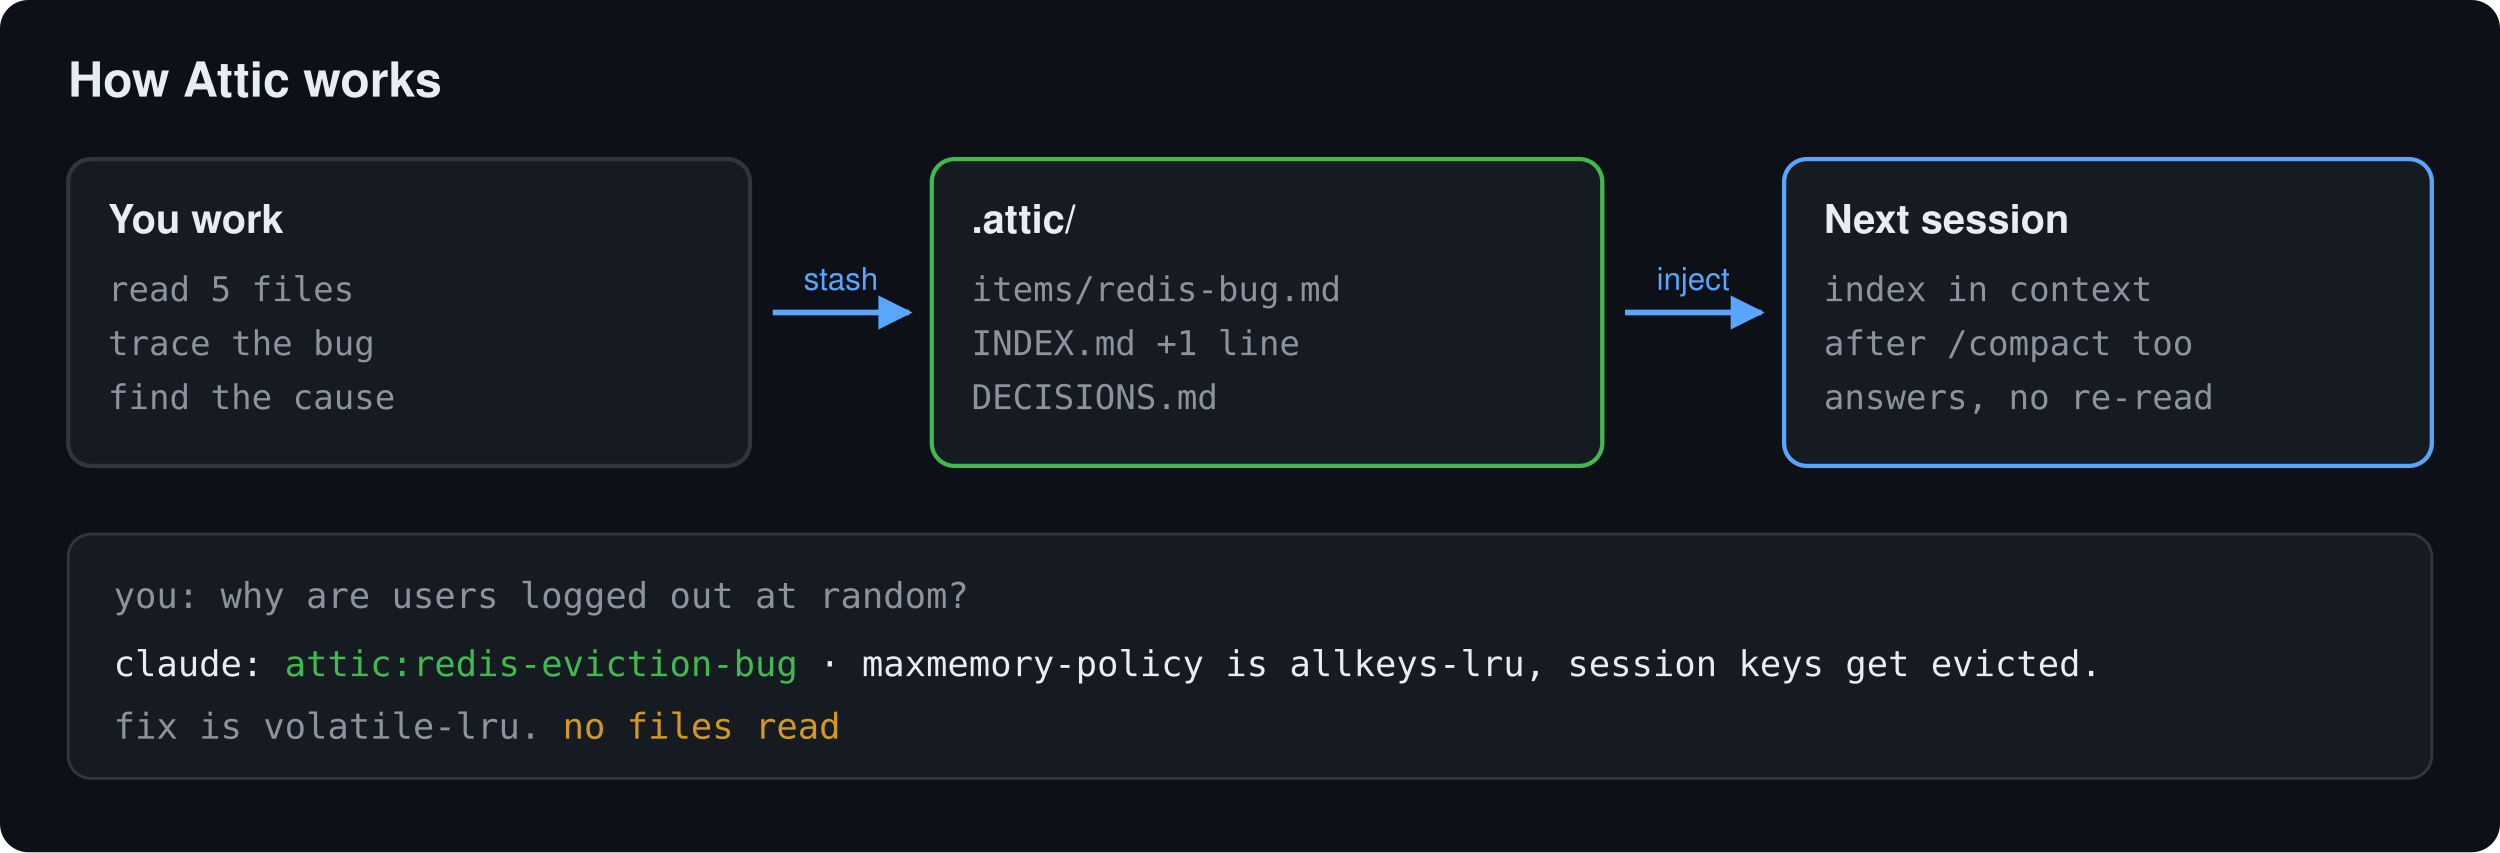
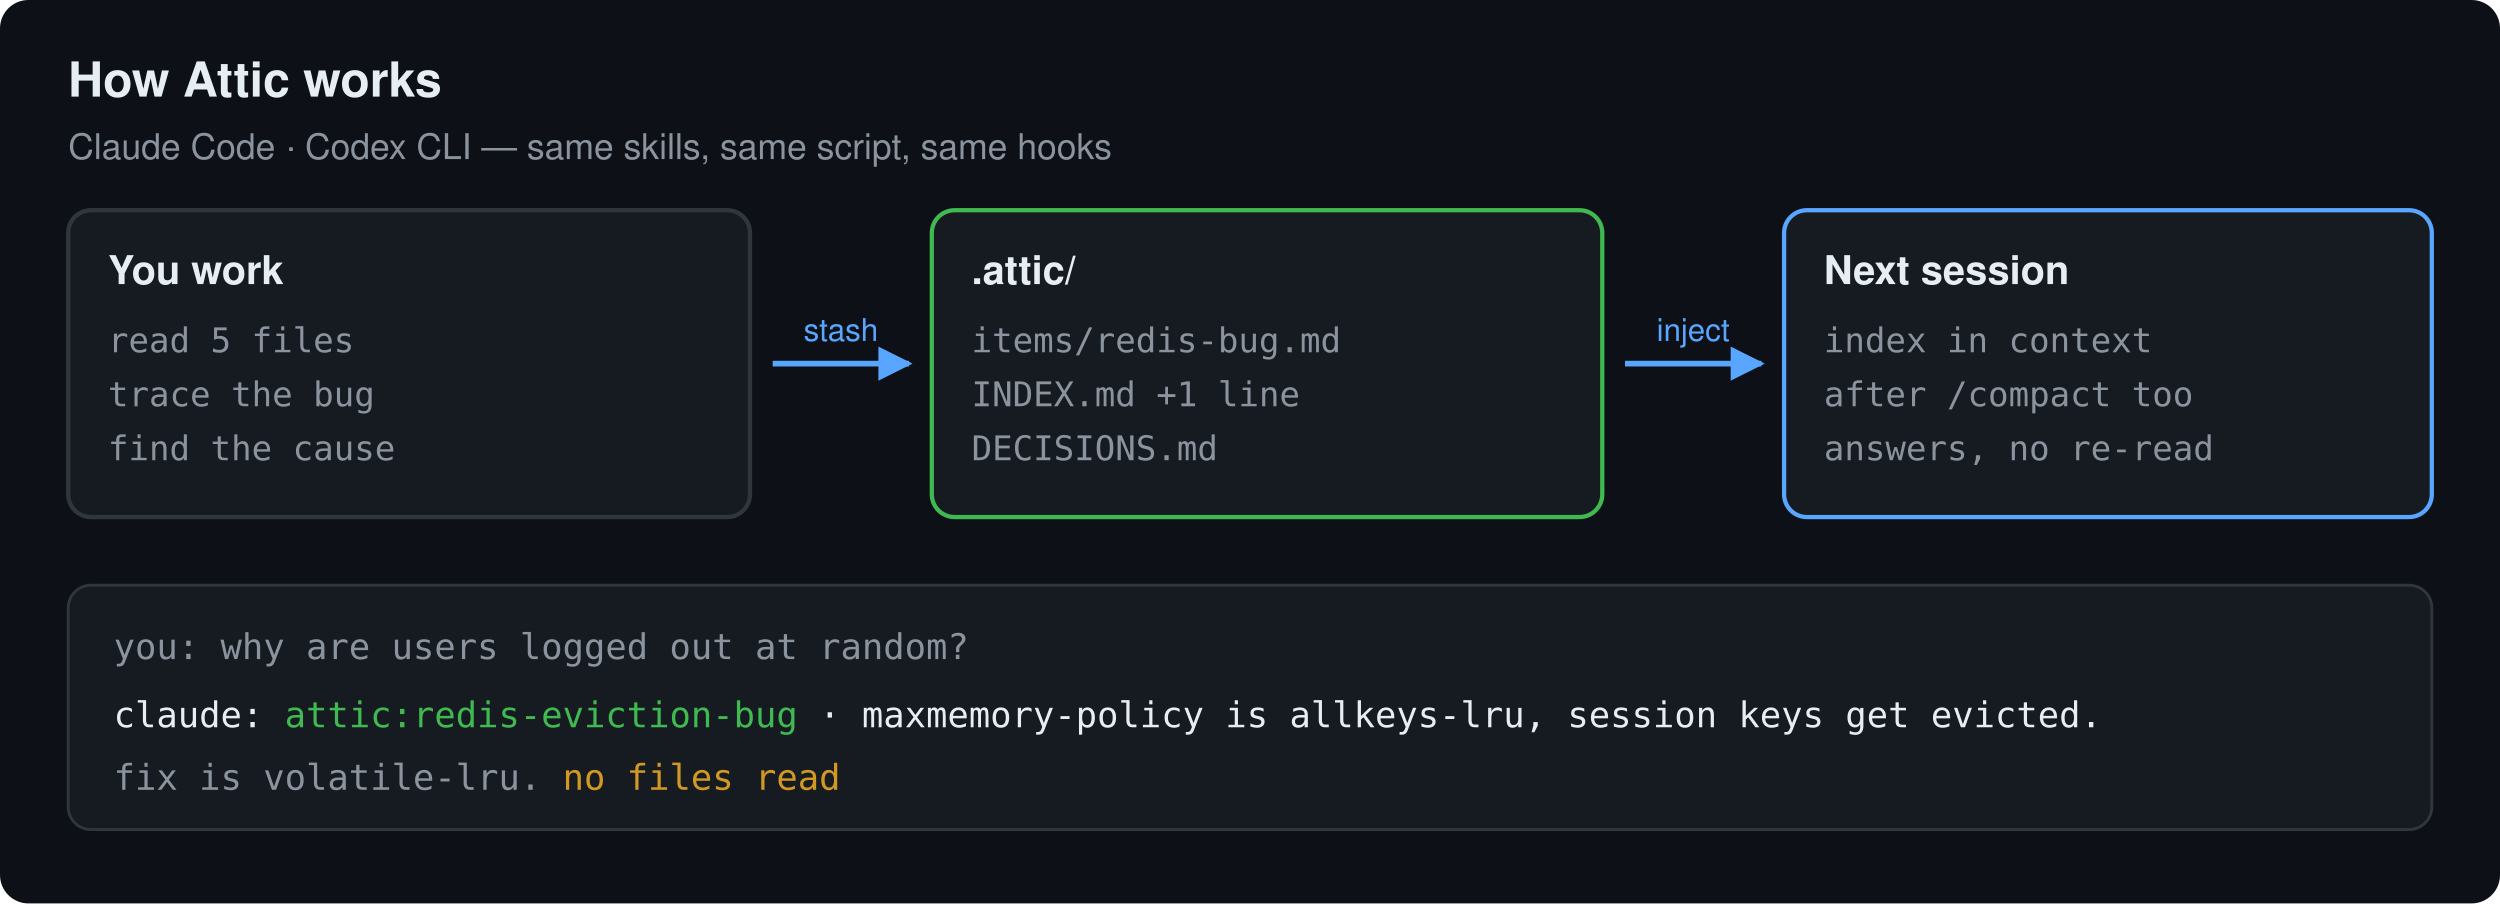
- <svg xmlns="http://www.w3.org/2000/svg" width="880" height="300" viewBox="0 0 880 300" role="img">
-   <rect width="880" height="300" rx="10" fill="#0d1117" />
+ <svg xmlns="http://www.w3.org/2000/svg" width="880" height="318" viewBox="0 0 880 318" role="img">
+   <rect width="880" height="318" rx="10" fill="#0d1117" />
  <defs>
    <marker id="a" viewBox="0 0 10 10" refX="9" refY="5" markerWidth="6" markerHeight="6" orient="auto">
      <path d="M0,0 L10,5 L0,10 z" fill="#58a6ff" />
    </marker>
  </defs>
  <text x="24" y="34" font-family="-apple-system,BlinkMacSystemFont,Segoe UI,Helvetica,Arial,sans-serif" font-size="17" font-weight="700" fill="#e6edf3">How Attic works</text>
-   <rect x="24" y="56" width="240" height="108" rx="8" fill="#161b22" stroke="#30363d" stroke-width="1.5" />
-   <text x="38" y="82" font-family="-apple-system,BlinkMacSystemFont,Segoe UI,Helvetica,Arial,sans-serif" font-size="14" font-weight="600" fill="#e6edf3">You work</text>
-   <text x="38" y="106" font-family="ui-monospace,SFMono-Regular,Menlo,Consolas,monospace" font-size="12" fill="#8b949e">read 5 files</text>
-   <text x="38" y="125" font-family="ui-monospace,SFMono-Regular,Menlo,Consolas,monospace" font-size="12" fill="#8b949e">trace the bug</text>
-   <text x="38" y="144" font-family="ui-monospace,SFMono-Regular,Menlo,Consolas,monospace" font-size="12" fill="#8b949e">find the cause</text>
-   <line x1="272" y1="110" x2="320" y2="110" stroke="#58a6ff" stroke-width="2" marker-end="url(#a)" />
-   <text x="296" y="102" text-anchor="middle" font-family="-apple-system,BlinkMacSystemFont,Segoe UI,Helvetica,Arial,sans-serif" font-size="11" fill="#58a6ff">stash</text>
-   <rect x="328" y="56" width="236" height="108" rx="8" fill="#161b22" stroke="#3fb950" stroke-width="1.5" />
-   <text x="342" y="82" font-family="-apple-system,BlinkMacSystemFont,Segoe UI,Helvetica,Arial,sans-serif" font-size="14" font-weight="600" fill="#e6edf3">.attic/</text>
-   <text x="342" y="106" font-family="ui-monospace,SFMono-Regular,Menlo,Consolas,monospace" font-size="12" fill="#8b949e">items/redis-bug.md</text>
-   <text x="342" y="125" font-family="ui-monospace,SFMono-Regular,Menlo,Consolas,monospace" font-size="12" fill="#8b949e">INDEX.md  +1 line</text>
-   <text x="342" y="144" font-family="ui-monospace,SFMono-Regular,Menlo,Consolas,monospace" font-size="12" fill="#8b949e">DECISIONS.md</text>
-   <line x1="572" y1="110" x2="620" y2="110" stroke="#58a6ff" stroke-width="2" marker-end="url(#a)" />
-   <text x="596" y="102" text-anchor="middle" font-family="-apple-system,BlinkMacSystemFont,Segoe UI,Helvetica,Arial,sans-serif" font-size="11" fill="#58a6ff">inject</text>
-   <rect x="628" y="56" width="228" height="108" rx="8" fill="#161b22" stroke="#58a6ff" stroke-width="1.5" />
-   <text x="642" y="82" font-family="-apple-system,BlinkMacSystemFont,Segoe UI,Helvetica,Arial,sans-serif" font-size="14" font-weight="600" fill="#e6edf3">Next session</text>
-   <text x="642" y="106" font-family="ui-monospace,SFMono-Regular,Menlo,Consolas,monospace" font-size="12" fill="#8b949e">index in context</text>
-   <text x="642" y="125" font-family="ui-monospace,SFMono-Regular,Menlo,Consolas,monospace" font-size="12" fill="#8b949e">after /compact too</text>
-   <text x="642" y="144" font-family="ui-monospace,SFMono-Regular,Menlo,Consolas,monospace" font-size="12" fill="#8b949e">answers, no re-read</text>
-   <rect x="24" y="188" width="832" height="86" rx="8" fill="#161b22" stroke="#30363d" />
-   <text x="40" y="214" font-family="ui-monospace,SFMono-Regular,Menlo,Consolas,monospace" font-size="12.5" fill="#8b949e">you:    why are users logged out at random?</text>
-   <text x="40" y="238" font-family="ui-monospace,SFMono-Regular,Menlo,Consolas,monospace" font-size="12.5" fill="#e6edf3">claude: <tspan fill="#3fb950">attic:redis-eviction-bug</tspan> · maxmemory-policy is allkeys-lru, session keys get evicted.</text>
-   <text x="40" y="260" font-family="ui-monospace,SFMono-Regular,Menlo,Consolas,monospace" font-size="12.5" fill="#8b949e">        fix is volatile-lru. <tspan fill="#d29922">no files read</tspan>
+   <text x="24" y="56" font-family="-apple-system,BlinkMacSystemFont,Segoe UI,Helvetica,Arial,sans-serif" font-size="12.5" fill="#8b949e">Claude Code · Codex CLI — same skills, same script, same hooks</text>
+   <rect x="24" y="74" width="240" height="108" rx="8" fill="#161b22" stroke="#30363d" stroke-width="1.5" />
+   <text x="38" y="100" font-family="-apple-system,BlinkMacSystemFont,Segoe UI,Helvetica,Arial,sans-serif" font-size="14" font-weight="600" fill="#e6edf3">You work</text>
+   <text x="38" y="124" font-family="ui-monospace,SFMono-Regular,Menlo,Consolas,monospace" font-size="12" fill="#8b949e">read 5 files</text>
+   <text x="38" y="143" font-family="ui-monospace,SFMono-Regular,Menlo,Consolas,monospace" font-size="12" fill="#8b949e">trace the bug</text>
+   <text x="38" y="162" font-family="ui-monospace,SFMono-Regular,Menlo,Consolas,monospace" font-size="12" fill="#8b949e">find the cause</text>
+   <line x1="272" y1="128" x2="320" y2="128" stroke="#58a6ff" stroke-width="2" marker-end="url(#a)" />
+   <text x="296" y="120" text-anchor="middle" font-family="-apple-system,BlinkMacSystemFont,Segoe UI,Helvetica,Arial,sans-serif" font-size="11" fill="#58a6ff">stash</text>
+   <rect x="328" y="74" width="236" height="108" rx="8" fill="#161b22" stroke="#3fb950" stroke-width="1.5" />
+   <text x="342" y="100" font-family="-apple-system,BlinkMacSystemFont,Segoe UI,Helvetica,Arial,sans-serif" font-size="14" font-weight="600" fill="#e6edf3">.attic/</text>
+   <text x="342" y="124" font-family="ui-monospace,SFMono-Regular,Menlo,Consolas,monospace" font-size="12" fill="#8b949e">items/redis-bug.md</text>
+   <text x="342" y="143" font-family="ui-monospace,SFMono-Regular,Menlo,Consolas,monospace" font-size="12" fill="#8b949e">INDEX.md  +1 line</text>
+   <text x="342" y="162" font-family="ui-monospace,SFMono-Regular,Menlo,Consolas,monospace" font-size="12" fill="#8b949e">DECISIONS.md</text>
+   <line x1="572" y1="128" x2="620" y2="128" stroke="#58a6ff" stroke-width="2" marker-end="url(#a)" />
+   <text x="596" y="120" text-anchor="middle" font-family="-apple-system,BlinkMacSystemFont,Segoe UI,Helvetica,Arial,sans-serif" font-size="11" fill="#58a6ff">inject</text>
+   <rect x="628" y="74" width="228" height="108" rx="8" fill="#161b22" stroke="#58a6ff" stroke-width="1.5" />
+   <text x="642" y="100" font-family="-apple-system,BlinkMacSystemFont,Segoe UI,Helvetica,Arial,sans-serif" font-size="14" font-weight="600" fill="#e6edf3">Next session</text>
+   <text x="642" y="124" font-family="ui-monospace,SFMono-Regular,Menlo,Consolas,monospace" font-size="12" fill="#8b949e">index in context</text>
+   <text x="642" y="143" font-family="ui-monospace,SFMono-Regular,Menlo,Consolas,monospace" font-size="12" fill="#8b949e">after /compact too</text>
+   <text x="642" y="162" font-family="ui-monospace,SFMono-Regular,Menlo,Consolas,monospace" font-size="12" fill="#8b949e">answers, no re-read</text>
+   <rect x="24" y="206" width="832" height="86" rx="8" fill="#161b22" stroke="#30363d" />
+   <text x="40" y="232" font-family="ui-monospace,SFMono-Regular,Menlo,Consolas,monospace" font-size="12.5" fill="#8b949e">you:    why are users logged out at random?</text>
+   <text x="40" y="256" font-family="ui-monospace,SFMono-Regular,Menlo,Consolas,monospace" font-size="12.5" fill="#e6edf3">claude: <tspan fill="#3fb950">attic:redis-eviction-bug</tspan> · maxmemory-policy is allkeys-lru, session keys get evicted.</text>
+   <text x="40" y="278" font-family="ui-monospace,SFMono-Regular,Menlo,Consolas,monospace" font-size="12.5" fill="#8b949e">        fix is volatile-lru. <tspan fill="#d29922">no files read</tspan>
  </text>
</svg>
